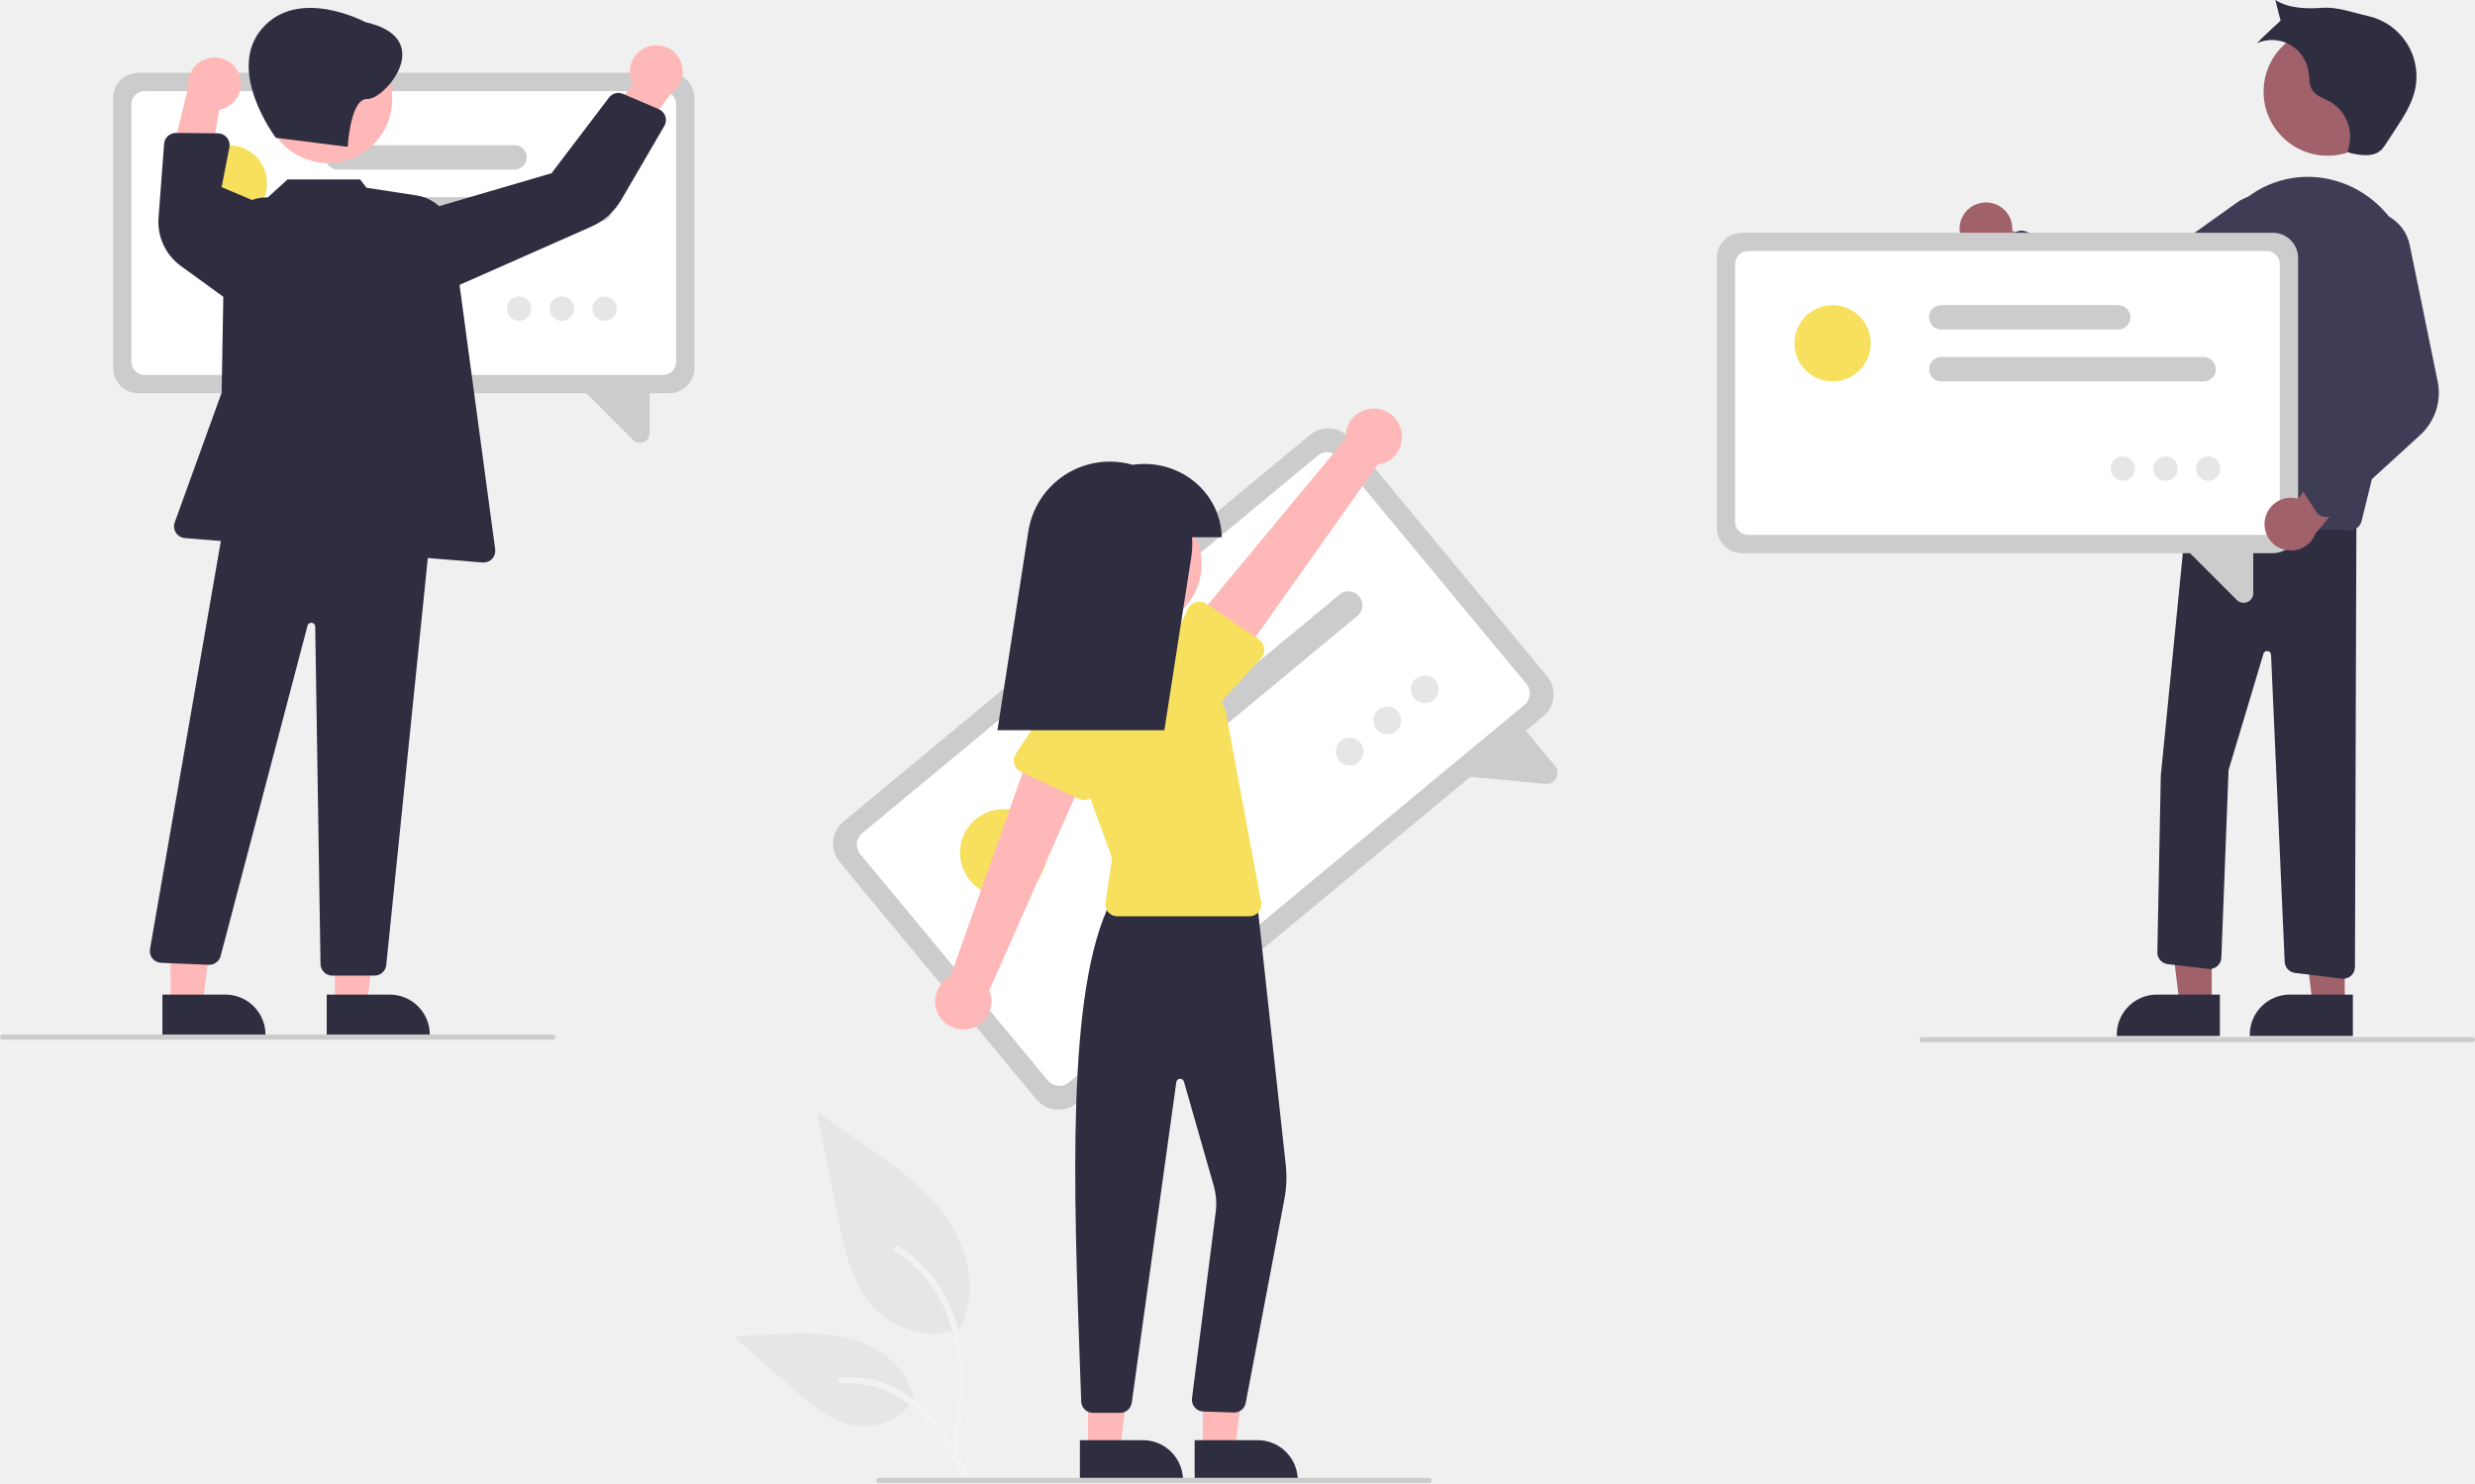
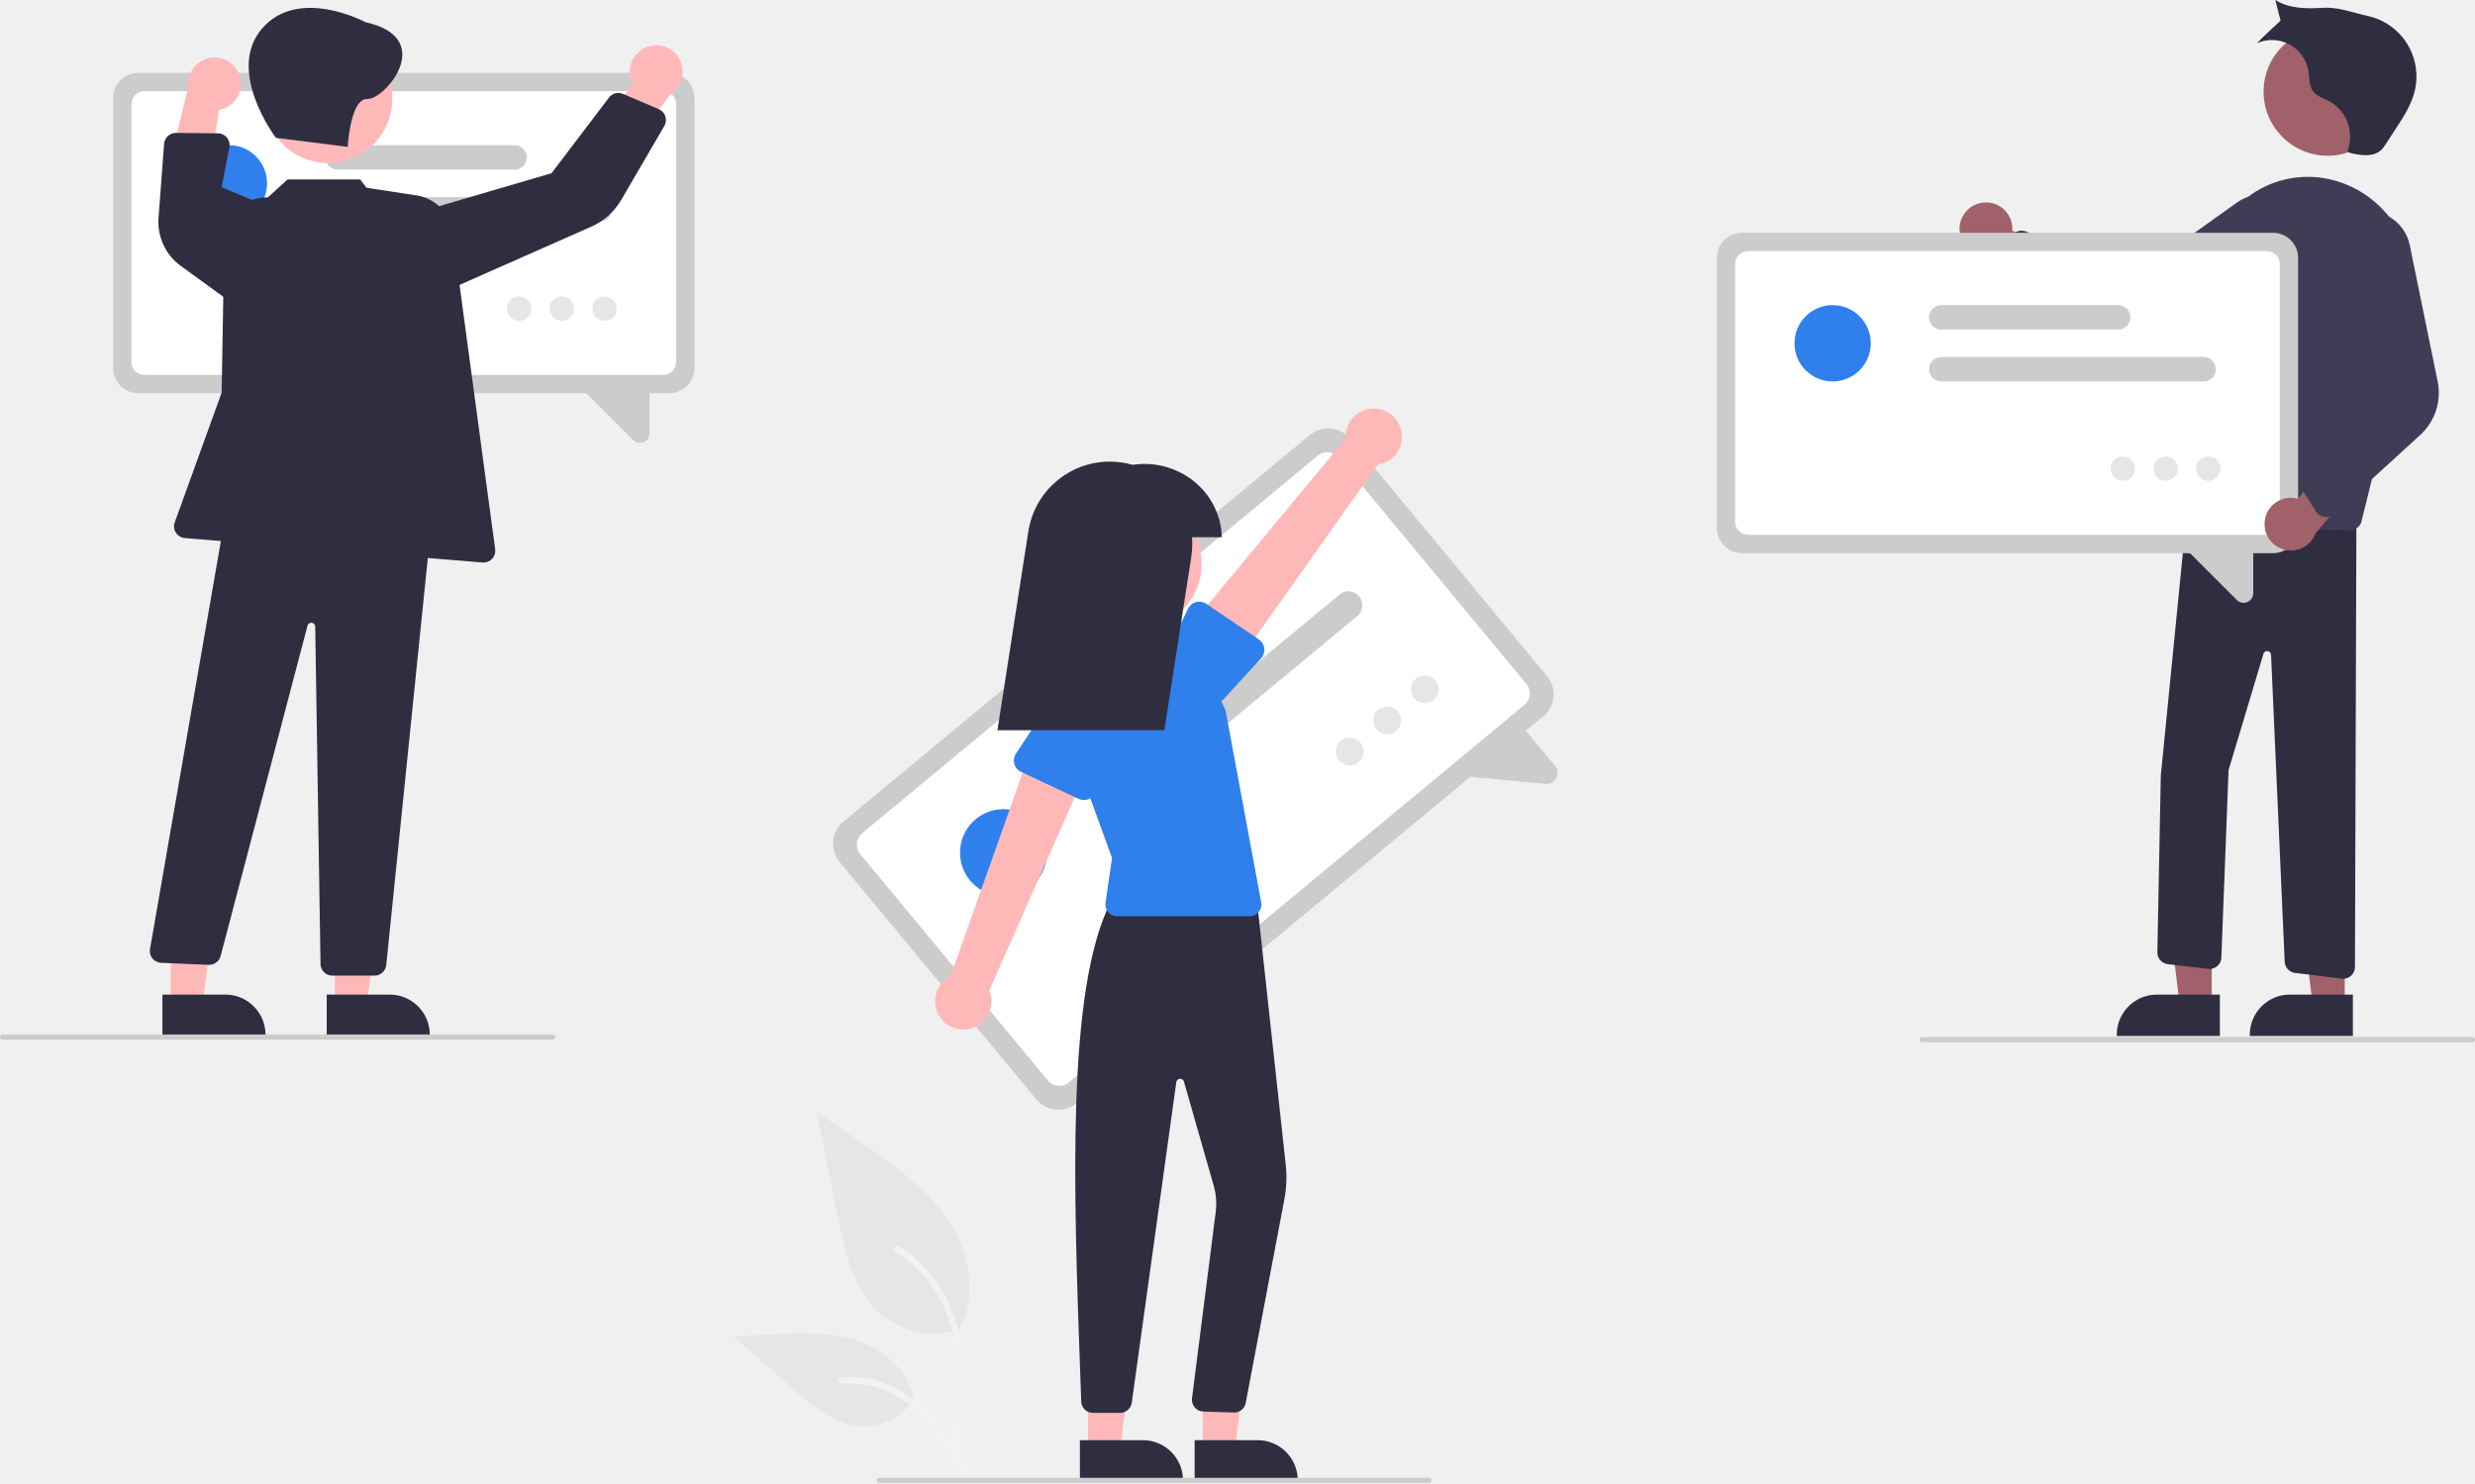
<svg xmlns="http://www.w3.org/2000/svg" id="a953921f-4c4e-4323-8cfc-8a6ae54c37d9" data-name="Layer 1" width="949" height="568.653" viewBox="0 0 949 568.653">
  <path d="M493.954,675.174a31.517,31.517,0,0,1-30.435-5.361c-10.66-8.947-14.002-23.687-16.721-37.336l-8.043-40.37,16.84,11.595c12.11,8.339,24.493,16.944,32.878,29.023s12.045,28.566,5.308,41.635" transform="translate(-125.5 -165.6736)" fill="#e6e6e6" />
  <path d="M492.515,724.05c1.704-12.415,3.457-24.99,2.261-37.538-1.062-11.144-4.462-22.029-11.383-30.953a51.491,51.491,0,0,0-13.211-11.971c-1.321-.834-2.537,1.26-1.222,2.09a48.952,48.952,0,0,1,19.363,23.363c4.216,10.722,4.893,22.411,4.166,33.801-.439,6.888-1.37,13.731-2.309,20.565a1.254,1.254,0,0,0,.845,1.489,1.218,1.218,0,0,0,1.489-.845Z" transform="translate(-125.5 -165.6736)" fill="#f2f2f2" />
  <path d="M476.098,702.081a23.201,23.201,0,0,1-20.215,10.433c-10.233-.486-18.764-7.628-26.444-14.408l-22.715-20.056,15.034-.719c10.811-.517,21.901-1,32.199,2.334s19.794,11.358,21.677,22.016" transform="translate(-125.5 -165.6736)" fill="#e6e6e6" />
  <path d="M497.332,731.187c-8.204-14.516-17.719-30.648-34.722-35.805a38.746,38.746,0,0,0-14.604-1.508c-1.551.134-1.163,2.524.384,2.39a35.996,35.996,0,0,1,23.306,6.166c6.572,4.473,11.688,10.692,16.019,17.287,2.653,4.039,5.029,8.25,7.405,12.455.759,1.344,2.979.374,2.211-.986Z" transform="translate(-125.5 -165.6736)" fill="#f2f2f2" />
  <path d="M717.213,440.397,538.36,588.632a11.027,11.027,0,0,1-15.508-1.452L447.457,496.211a11.027,11.027,0,0,1,1.452-15.508L627.761,332.469A11.027,11.027,0,0,1,643.27,333.92L718.665,424.889A11.027,11.027,0,0,1,717.213,440.397Z" transform="translate(-125.5 -165.6736)" fill="#ccc" />
  <path d="M710.046,435.934,535.304,580.76a5.68,5.68,0,0,1-7.989-.748l-71.987-86.857a5.68,5.68,0,0,1,.748-7.989L630.817,340.34a5.68,5.68,0,0,1,7.989.748l71.987,86.857A5.68,5.68,0,0,1,710.046,435.934Z" transform="translate(-125.5 -165.6736)" fill="#fff" />
  <path d="M718.101,466.25l-35.94-3.364,25.723-20.245,13.857,16.719a4.152,4.152,0,0,1,.482,4.661,4.279,4.279,0,0,1-1.051,1.302A4.16,4.16,0,0,1,718.101,466.25Z" transform="translate(-125.5 -165.6736)" fill="#ccc" />
  <path d="M645.928,401.875l-88.399,73.265a5.34,5.34,0,1,1-6.815-8.223l88.399-73.265a5.34,5.34,0,1,1,6.815,8.223Z" transform="translate(-125.5 -165.6736)" fill="#ccc" />
  <path d="M602.664,408.255l-59.618,49.411a5.34,5.34,0,1,1-6.815-8.223l59.618-49.411a5.34,5.34,0,0,1,6.815,8.223Z" transform="translate(-125.5 -165.6736)" fill="#ccc" />
-   <circle cx="384.787" cy="326.947" r="16.688" fill="#f6e05e" />
+   <circle cx="384.787" cy="326.947" r="16.688" fill="#2F80ED" />
  <circle cx="517.532" cy="288.156" r="5.34" fill="#e6e6e6" />
  <circle cx="531.923" cy="276.229" r="5.34" fill="#e6e6e6" />
  <circle cx="546.313" cy="264.302" r="5.34" fill="#e6e6e6" />
  <polygon points="461.198 556.214 473.458 556.213 479.29 508.925 461.196 508.926 461.198 556.214" fill="#ffb8b8" />
  <path d="M583.571,717.885l24.144-.001h.001a15.386,15.386,0,0,1,15.386,15.386v.5l-39.531.001Z" transform="translate(-125.5 -165.6736)" fill="#2f2e41" />
  <polygon points="417.198 556.214 429.458 556.213 435.29 508.925 417.196 508.926 417.198 556.214" fill="#ffb8b8" />
  <path d="M539.571,717.885l24.144-.001h.001a15.386,15.386,0,0,1,15.386,15.386v.5l-39.531.001Z" transform="translate(-125.5 -165.6736)" fill="#2f2e41" />
  <path d="M555.001,707.419h-.002l-10.426-.003a4.482,4.482,0,0,1-4.495-4.338l-.328-9.121c-2.635-72.94-5.361-148.364,11.517-182.265l.132-.267,55.88-2.022,11.219,102.911a44.621,44.621,0,0,1-.52,13.164L603.148,703.627a4.499,4.499,0,0,1-4.597,3.658l-11.71-.38a4.502,4.502,0,0,1-4.302-4.943l9.199-72.279a24.702,24.702,0,0,0-.835-9.284l-11.44-39.994a1.5,1.5,0,0,0-2.928.206L559.458,703.538A4.518,4.518,0,0,1,555.001,707.419Z" transform="translate(-125.5 -165.6736)" fill="#2f2e41" />
  <circle cx="436.183" cy="216.281" r="24.561" fill="#ffb8b8" />
-   <path d="M604.66,517h-50.823a4.5,4.5,0,0,1-4.453-5.15l2.511-17.196-14.744-40.554a29.844,29.844,0,0,1,24.009-39.767h0a29.73,29.73,0,0,1,31.021,16.815l3.239,6.891L609.085,511.679a4.5,4.5,0,0,1-4.425,5.32Z" transform="translate(-125.5 -165.6736)" fill="#f6e05e" />
+   <path d="M604.66,517h-50.823a4.5,4.5,0,0,1-4.453-5.15l2.511-17.196-14.744-40.554a29.844,29.844,0,0,1,24.009-39.767h0a29.73,29.73,0,0,1,31.021,16.815l3.239,6.891L609.085,511.679a4.5,4.5,0,0,1-4.425,5.32Z" transform="translate(-125.5 -165.6736)" fill="#2F80ED" />
  <path d="M497.374,560.136a10.743,10.743,0,0,0,7.445-14.694l39.602-89.472-22.655-5.706L489.962,540.006a10.801,10.801,0,0,0,7.412,20.13Z" transform="translate(-125.5 -165.6736)" fill="#ffb8b8" />
-   <path d="M539.06,471.971l-22.033-10.314a4.817,4.817,0,0,1-1.974-7.022l13.39-20.223a13.377,13.377,0,0,1,24.198,11.413l-6.924,23.163a4.817,4.817,0,0,1-6.657,2.982Z" transform="translate(-125.5 -165.6736)" fill="#f6e05e" />
+   <path d="M539.06,471.971l-22.033-10.314a4.817,4.817,0,0,1-1.974-7.022l13.39-20.223a13.377,13.377,0,0,1,24.198,11.413l-6.924,23.163a4.817,4.817,0,0,1-6.657,2.982Z" transform="translate(-125.5 -165.6736)" fill="#2F80ED" />
  <path d="M662.575,329.897a10.743,10.743,0,0,1-8.809,13.919L597.197,423.651,580.695,407.115l60.794-73.275a10.801,10.801,0,0,1,21.086-3.943Z" transform="translate(-125.5 -165.6736)" fill="#ffb8b8" />
-   <path d="M610.279,414.281a4.812,4.812,0,0,1-1.235,3.816l-16.349,17.809a13.377,13.377,0,0,1-22.195-14.939L581.012,399.109a4.817,4.817,0,0,1,7.042-1.9l20.142,13.643A4.811,4.811,0,0,1,610.279,414.281Z" transform="translate(-125.5 -165.6736)" fill="#f6e05e" />
+   <path d="M610.279,414.281a4.812,4.812,0,0,1-1.235,3.816l-16.349,17.809a13.377,13.377,0,0,1-22.195-14.939L581.012,399.109a4.817,4.817,0,0,1,7.042-1.9l20.142,13.643A4.811,4.811,0,0,1,610.279,414.281Z" transform="translate(-125.5 -165.6736)" fill="#2F80ED" />
  <path d="M593.955,371.674a25.26,25.26,0,0,0-.918-6.576c-3.957-14.622-18.565-23.399-33.225-21.196a31.7,31.7,0,0,0-8.769-1.228h0a31.621,31.621,0,0,0-31.246,26.767l-11.842,76.233h64l10.334-66.526a31.777,31.777,0,0,0,.269-7.474Z" transform="translate(-125.5 -165.6736)" fill="#2f2e41" />
  <path d="M673.5,734.326h-211a1,1,0,1,1,0-2h211a1,1,0,0,1,0,2Z" transform="translate(-125.5 -165.6736)" fill="#ccc" />
  <path d="M886.07,243.341a10.056,10.056,0,0,1,10.986,10.819l32.707,14.395-15.602,10.071-28.667-15.214a10.11,10.11,0,0,1,.576-20.071Z" transform="translate(-125.5 -165.6736)" fill="#a0616a" />
  <circle cx="892.502" cy="35.15" r="24.561" fill="#a0616a" />
  <polygon points="848.05 385.364 835.79 385.363 829.958 338.075 848.052 338.076 848.05 385.364" fill="#a0616a" />
  <path d="M976.676,562.921l-39.531-.001v-.5a15.386,15.386,0,0,1,15.386-15.386h.001l24.144.001Z" transform="translate(-125.5 -165.6736)" fill="#2f2e41" />
  <polygon points="899.05 385.364 886.79 385.363 880.958 338.075 899.052 338.076 899.05 385.364" fill="#a0616a" />
  <path d="M1027.676,562.921l-39.531-.001v-.5a15.386,15.386,0,0,1,15.386-15.386h.001l24.144.001Z" transform="translate(-125.5 -165.6736)" fill="#2f2e41" />
  <path d="M1023.969,540.966a4.507,4.507,0,0,1-.549-.034l-17.946-2.209a4.493,4.493,0,0,1-3.944-4.235L996.3,416.723a1.5,1.5,0,0,0-2.857-.554l-13.434,44.784L977.242,532.89a4.498,4.498,0,0,1-5.023,4.295l-15.541-1.829a4.485,4.485,0,0,1-3.973-4.557l1.319-67.714,10.529-106.292.47.018,64.022,2.468-.577,177.201a4.501,4.501,0,0,1-4.501,4.485Z" transform="translate(-125.5 -165.6736)" fill="#2f2e41" />
  <path d="M1026.62,368.992c-.039,0-.078,0-.117-.001l-64.479-1.689a4.5,4.5,0,0,1-4.341-5.104l12.39-91.191a44.132,44.132,0,0,1,18.68-30.792,38.196,38.196,0,0,1,31.108-5.547c22.506,5.703,36.008,29.87,30.097,53.872l-18.968,77.029A4.526,4.526,0,0,1,1026.62,368.992Z" transform="translate(-125.5 -165.6736)" fill="#3f3d56" />
  <path d="M942.03,296.578a21.822,21.822,0,0,1-11.964-3.555l-37.602-24.67a4.499,4.499,0,0,1-.799-6.856l5.665-5.98a4.484,4.484,0,0,1,4.932-1.087l42.002,16.726,38.909-27.786a16.155,16.155,0,1,1,16.446,27.678l-48.088,23.357A21.74,21.74,0,0,1,942.03,296.578Z" transform="translate(-125.5 -165.6736)" fill="#3f3d56" />
  <path d="M1026.512,224.311c4.19.989,9.245,1.749,12.24-1.345a12.511,12.511,0,0,0,1.416-1.89l3.915-5.977c2.999-4.579,6.051-9.277,7.321-14.602a23.741,23.741,0,0,0-17.907-28.674c-5.846-1.309-11.566-3.561-17.542-3.15s-12.985.276-18-3c.313,1.46,2.003,7.913,2.003,7.913s-7.541,6.919-9.054,8.644a14.166,14.166,0,0,1,19.723,10.671c.428,2.626.177,5.538,1.737,7.693,1.484,2.05,4.145,2.768,6.382,3.952a15.563,15.563,0,0,1,6.847,19.045Z" transform="translate(-125.5 -165.6736)" fill="#2f2e41" />
  <path d="M997.023,377.788H793.434a9.664,9.664,0,0,1-9.653-9.653V264.586a9.664,9.664,0,0,1,9.653-9.653H997.023a9.664,9.664,0,0,1,9.653,9.653V368.135A9.664,9.664,0,0,1,997.023,377.788Z" transform="translate(-125.5 -165.6736)" fill="#ccc" />
  <path d="M994.683,370.768H795.774a4.978,4.978,0,0,1-4.973-4.973v-98.87a4.978,4.978,0,0,1,4.973-4.973H994.683a4.978,4.978,0,0,1,4.973,4.973v98.87A4.978,4.978,0,0,1,994.683,370.768Z" transform="translate(-125.5 -165.6736)" fill="#fff" />
  <path d="M983.164,395.73l-22.37-22.37,28.68.725V393.117a3.639,3.639,0,0,1-2.282,3.415,3.75,3.75,0,0,1-1.438.291A3.646,3.646,0,0,1,983.164,395.73Z" transform="translate(-125.5 -165.6736)" fill="#ccc" />
  <path d="M970.465,311.927H869.84a4.68,4.68,0,1,1,0-9.36H970.465a4.68,4.68,0,0,1,0,9.36Z" transform="translate(-125.5 -165.6736)" fill="#ccc" />
  <path d="M937.703,292.036H869.84a4.68,4.68,0,1,1,0-9.36H937.703a4.68,4.68,0,1,1,0,9.36Z" transform="translate(-125.5 -165.6736)" fill="#ccc" />
-   <circle cx="702.686" cy="131.628" r="14.626" fill="#f6e05e" />
+   <circle cx="702.686" cy="131.628" r="14.626" fill="#2F80ED" />
  <circle cx="813.955" cy="179.692" r="4.68" fill="#e6e6e6" />
  <circle cx="830.336" cy="179.692" r="4.68" fill="#e6e6e6" />
  <circle cx="846.716" cy="179.692" r="4.68" fill="#e6e6e6" />
  <path d="M993.871,365.474a10.056,10.056,0,0,1,12.838-8.54l20.783-29.069,6.665,17.332-20.758,24.948a10.11,10.11,0,0,1-19.529-4.671Z" transform="translate(-125.5 -165.6736)" fill="#a0616a" />
  <path d="M1017.678,363.906a4.536,4.536,0,0,1-.981-.025,4.489,4.489,0,0,1-3.205-2.06l-4.392-6.968a4.48,4.48,0,0,1,.168-5.048l26.602-36.553-17.291-44.576a16.07,16.07,0,0,1,8.813-20.739h0a16.154,16.154,0,0,1,22.073,11.656l10.728,52.373a21.884,21.884,0,0,1-6.651,20.454l-33.21,30.325A4.487,4.487,0,0,1,1017.678,363.906Z" transform="translate(-125.5 -165.6736)" fill="#3f3d56" />
  <path d="M1073.5,565.326h-211a1,1,0,0,1,0-2h211a1,1,0,0,1,0,2Z" transform="translate(-125.5 -165.6736)" fill="#ccc" />
  <path d="M382.118,316.45H178.528a9.664,9.664,0,0,1-9.653-9.653V203.247a9.664,9.664,0,0,1,9.653-9.653H382.118a9.664,9.664,0,0,1,9.653,9.653V306.797A9.664,9.664,0,0,1,382.118,316.45Z" transform="translate(-125.5 -165.6736)" fill="#ccc" />
  <path d="M379.777,309.43H180.868a4.978,4.978,0,0,1-4.973-4.973v-98.87a4.978,4.978,0,0,1,4.973-4.973H379.777a4.978,4.978,0,0,1,4.973,4.973v98.87A4.978,4.978,0,0,1,379.777,309.43Z" transform="translate(-125.5 -165.6736)" fill="#fff" />
  <path d="M368.258,334.392l-22.37-22.37,28.68.725v19.032a3.639,3.639,0,0,1-2.282,3.415,3.75,3.75,0,0,1-1.438.291A3.646,3.646,0,0,1,368.258,334.392Z" transform="translate(-125.5 -165.6736)" fill="#ccc" />
  <path d="M355.559,250.588H254.934a4.68,4.68,0,1,1,0-9.36H355.559a4.68,4.68,0,0,1,0,9.36Z" transform="translate(-125.5 -165.6736)" fill="#ccc" />
  <path d="M322.798,230.697H254.934a4.68,4.68,0,1,1,0-9.36h67.863a4.68,4.68,0,1,1,0,9.36Z" transform="translate(-125.5 -165.6736)" fill="#ccc" />
-   <circle cx="87.78" cy="70.289" r="14.626" fill="#f6e05e" />
+   <circle cx="87.78" cy="70.289" r="14.626" fill="#2F80ED" />
  <circle cx="199.049" cy="118.353" r="4.68" fill="#e6e6e6" />
  <circle cx="215.43" cy="118.353" r="4.68" fill="#e6e6e6" />
  <circle cx="231.811" cy="118.353" r="4.68" fill="#e6e6e6" />
  <path d="M373.674,183.645a10.056,10.056,0,0,0-5.31,14.476l-23.42,26.99,18.409,2.439,19.418-26.004A10.11,10.11,0,0,0,373.674,183.645Z" transform="translate(-125.5 -165.6736)" fill="#ffb8b8" />
  <path d="M217.298,194.451a10.056,10.056,0,0,1-7.754,13.328l-5.828,35.256L190.088,230.42l7.624-31.546a10.11,10.11,0,0,1,19.586-4.423Z" transform="translate(-125.5 -165.6736)" fill="#ffb8b8" />
  <polygon points="128.399 385.364 140.659 385.363 146.491 338.075 128.397 338.076 128.399 385.364" fill="#ffb8b8" />
  <path d="M250.772,547.035l24.144-.001h.001a15.386,15.386,0,0,1,15.386,15.386v.5l-39.531.001Z" transform="translate(-125.5 -165.6736)" fill="#2f2e41" />
  <polygon points="65.399 385.364 77.659 385.363 83.491 338.075 65.397 338.076 65.399 385.364" fill="#ffb8b8" />
  <path d="M187.772,547.035l24.144-.001h.001a15.386,15.386,0,0,1,15.386,15.386v.5l-39.531.001Z" transform="translate(-125.5 -165.6736)" fill="#2f2e41" />
  <circle cx="125.84" cy="37.947" r="24.561" fill="#ffb8b8" />
  <path d="M248.396,535.328l-2.031-129.406a1.5,1.5,0,0,0-2.959-.324l-33.291,126.576a4.555,4.555,0,0,1-4.571,3.459l-18.29-.782a4.501,4.501,0,0,1-4.272-5.061l28.249-162.658.058-.459,78.682,3.723.513.023L273.611,535.599a4.519,4.519,0,0,1-4.487,4.166H252.895A4.518,4.518,0,0,1,248.396,535.328Z" transform="translate(-125.5 -165.6736)" fill="#2f2e41" />
  <path d="M310.54,381.357l-114.178-9.37a4.499,4.499,0,0,1-3.864-6.015l17.981-49.712,1.035-59.003a16.181,16.181,0,0,1,16.667-15.891l7.593-6.883h27.82l2.422,3.176,19.357,2.975a16.272,16.272,0,0,1,13.58,13.833L315.368,376.272a4.501,4.501,0,0,1-4.454,5.101C310.79,381.373,310.665,381.368,310.54,381.357Z" transform="translate(-125.5 -165.6736)" fill="#2f2e41" />
  <path d="M288.294,246.355l48.684-14.264L359.011,203.083a4.499,4.499,0,0,1,5.352-1.416l13.756,5.88a4.5,4.5,0,0,1,2.119,6.403l-16.466,28.256A25.197,25.197,0,0,1,352.119,252.629l-57.261,25.312Z" transform="translate(-125.5 -165.6736)" fill="#2f2e41" />
  <path d="M194.893,267.691a20.865,20.865,0,0,1-8.604-18.575l2.136-28.308a4.512,4.512,0,0,1,4.488-4.161h.04l16.132.144a4.501,4.501,0,0,1,4.376,5.365l-2.993,15.271,21.36,9.025-17.987,34.993Z" transform="translate(-125.5 -165.6736)" fill="#2f2e41" />
  <path d="M265.628,174.17s-25.685-13.83-39.685,2.492,5.334,41.848,5.334,41.848l27.548,3.474s1-18.726,7.559-18.363S293.313,180.355,265.628,174.17Z" transform="translate(-125.5 -165.6736)" fill="#2f2e41" />
  <path d="M337.5,564.326h-211a1,1,0,0,1,0-2h211a1,1,0,0,1,0,2Z" transform="translate(-125.5 -165.6736)" fill="#ccc" />
</svg>
